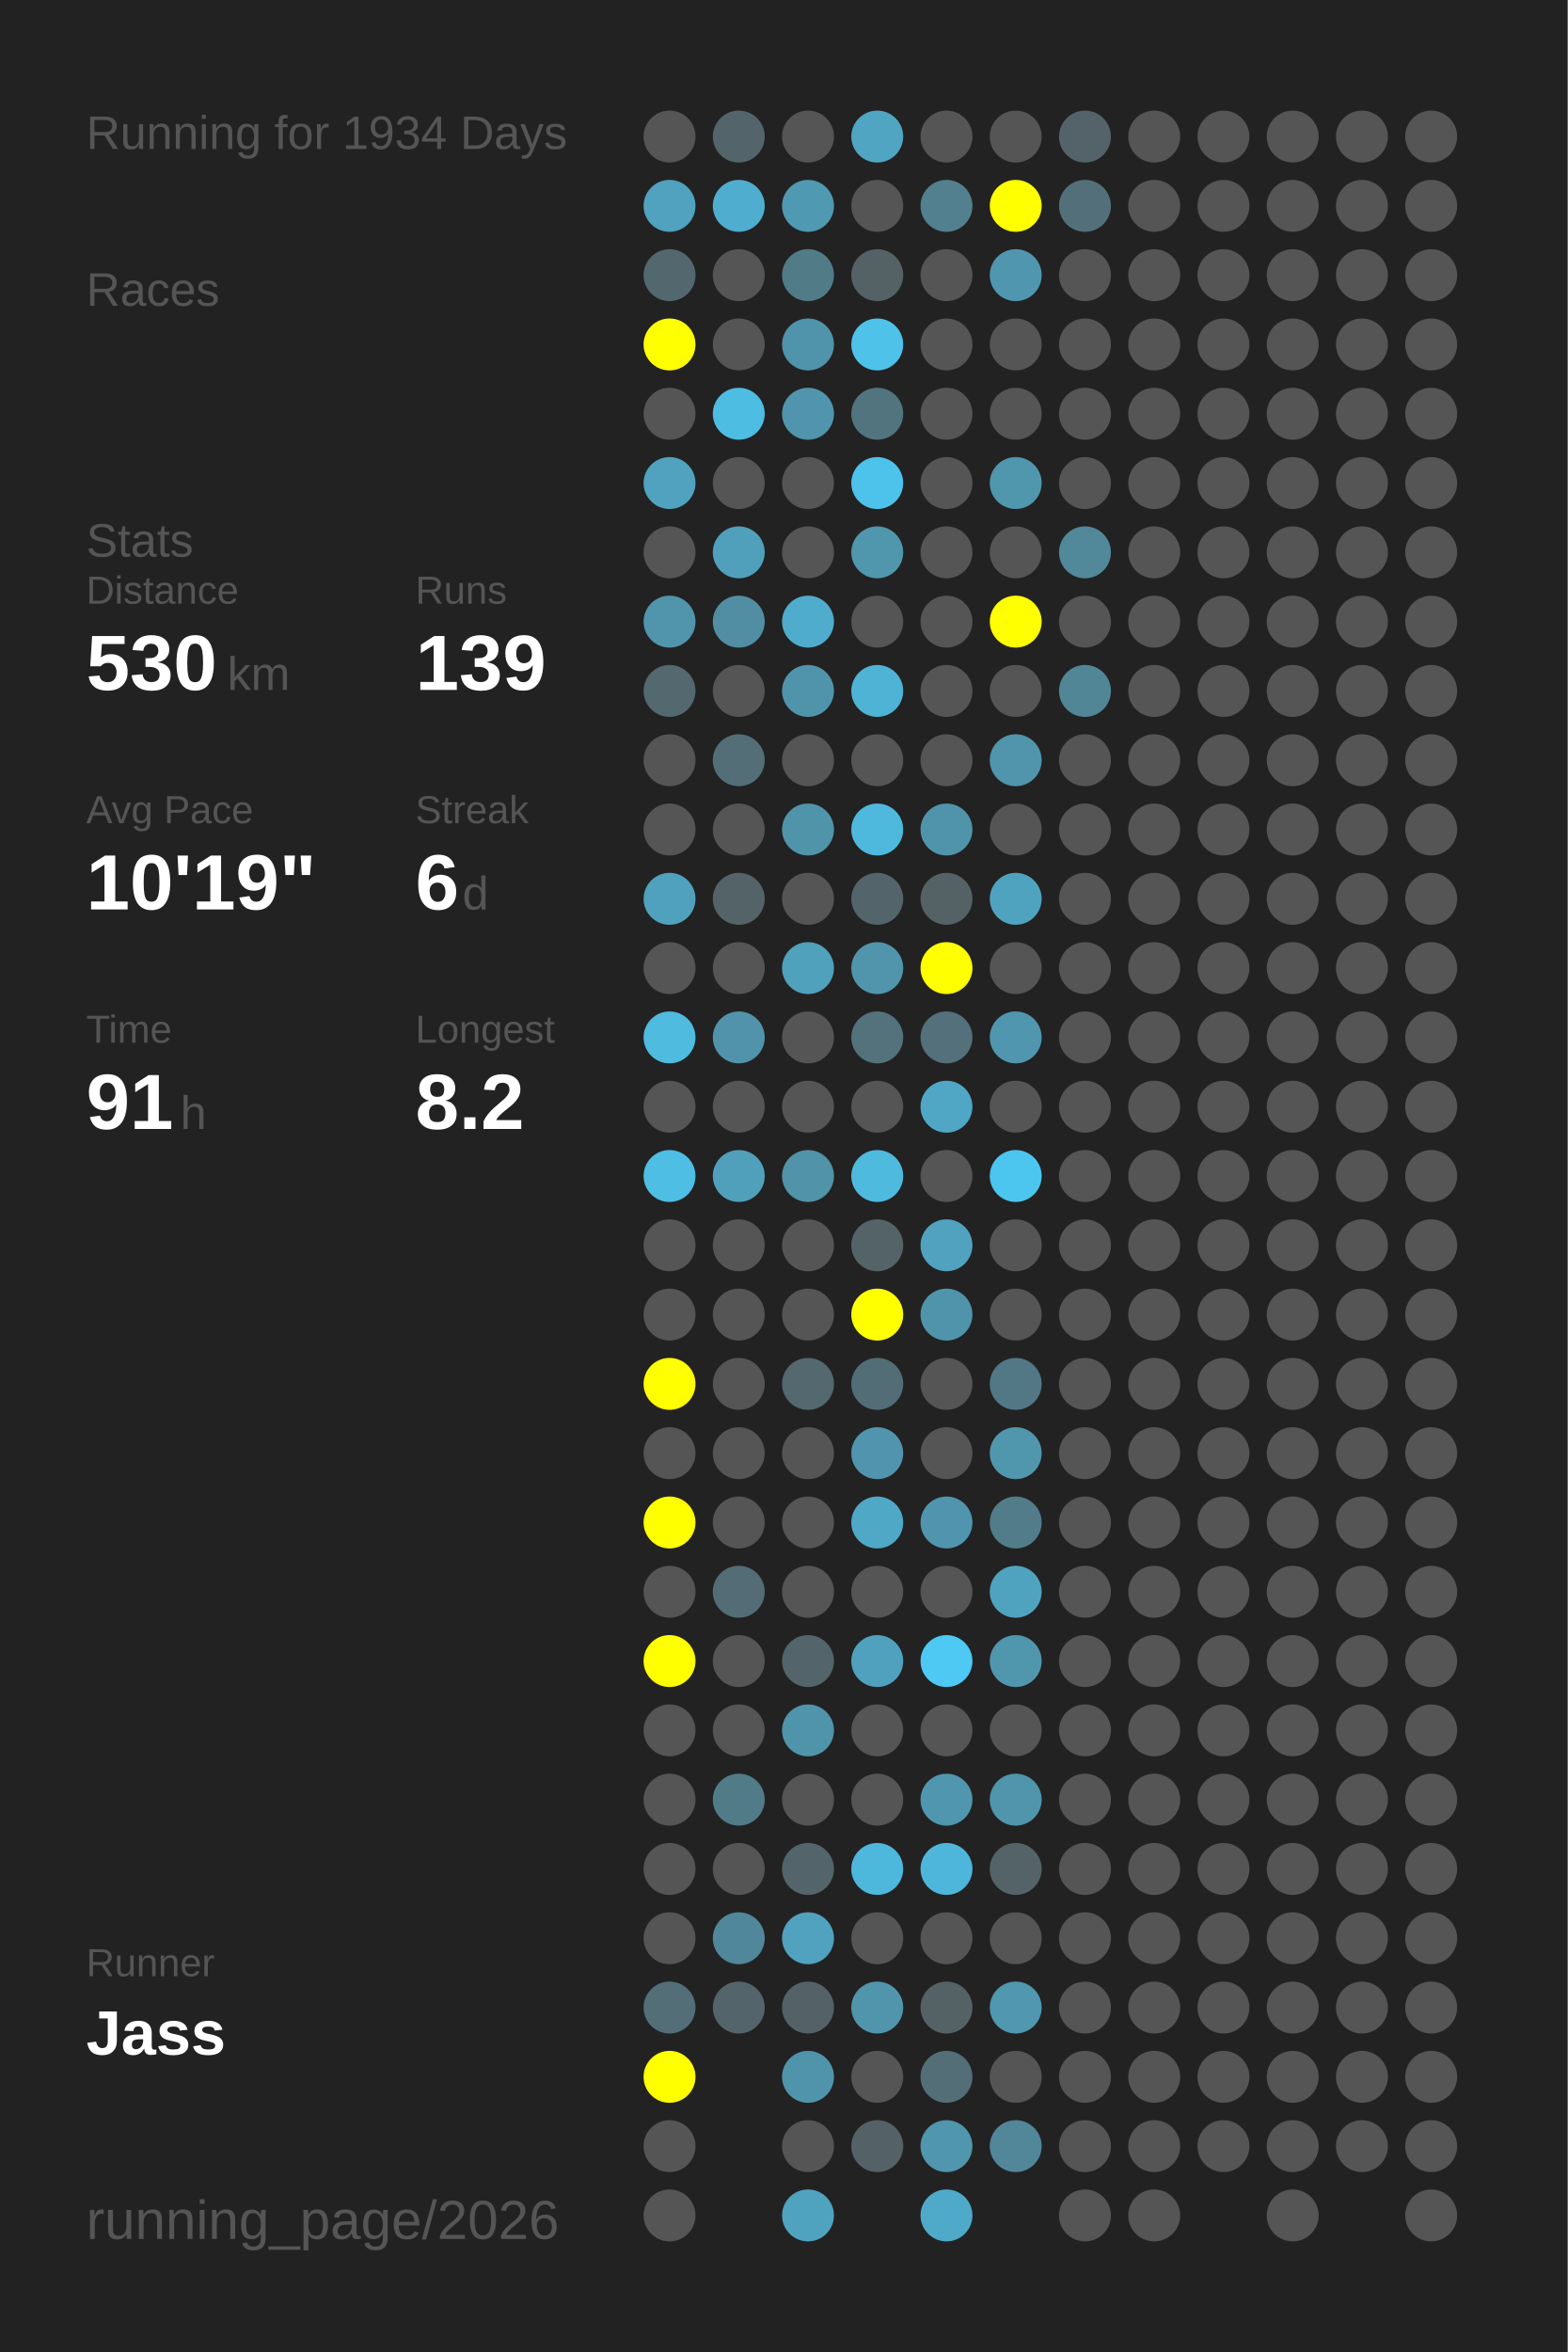
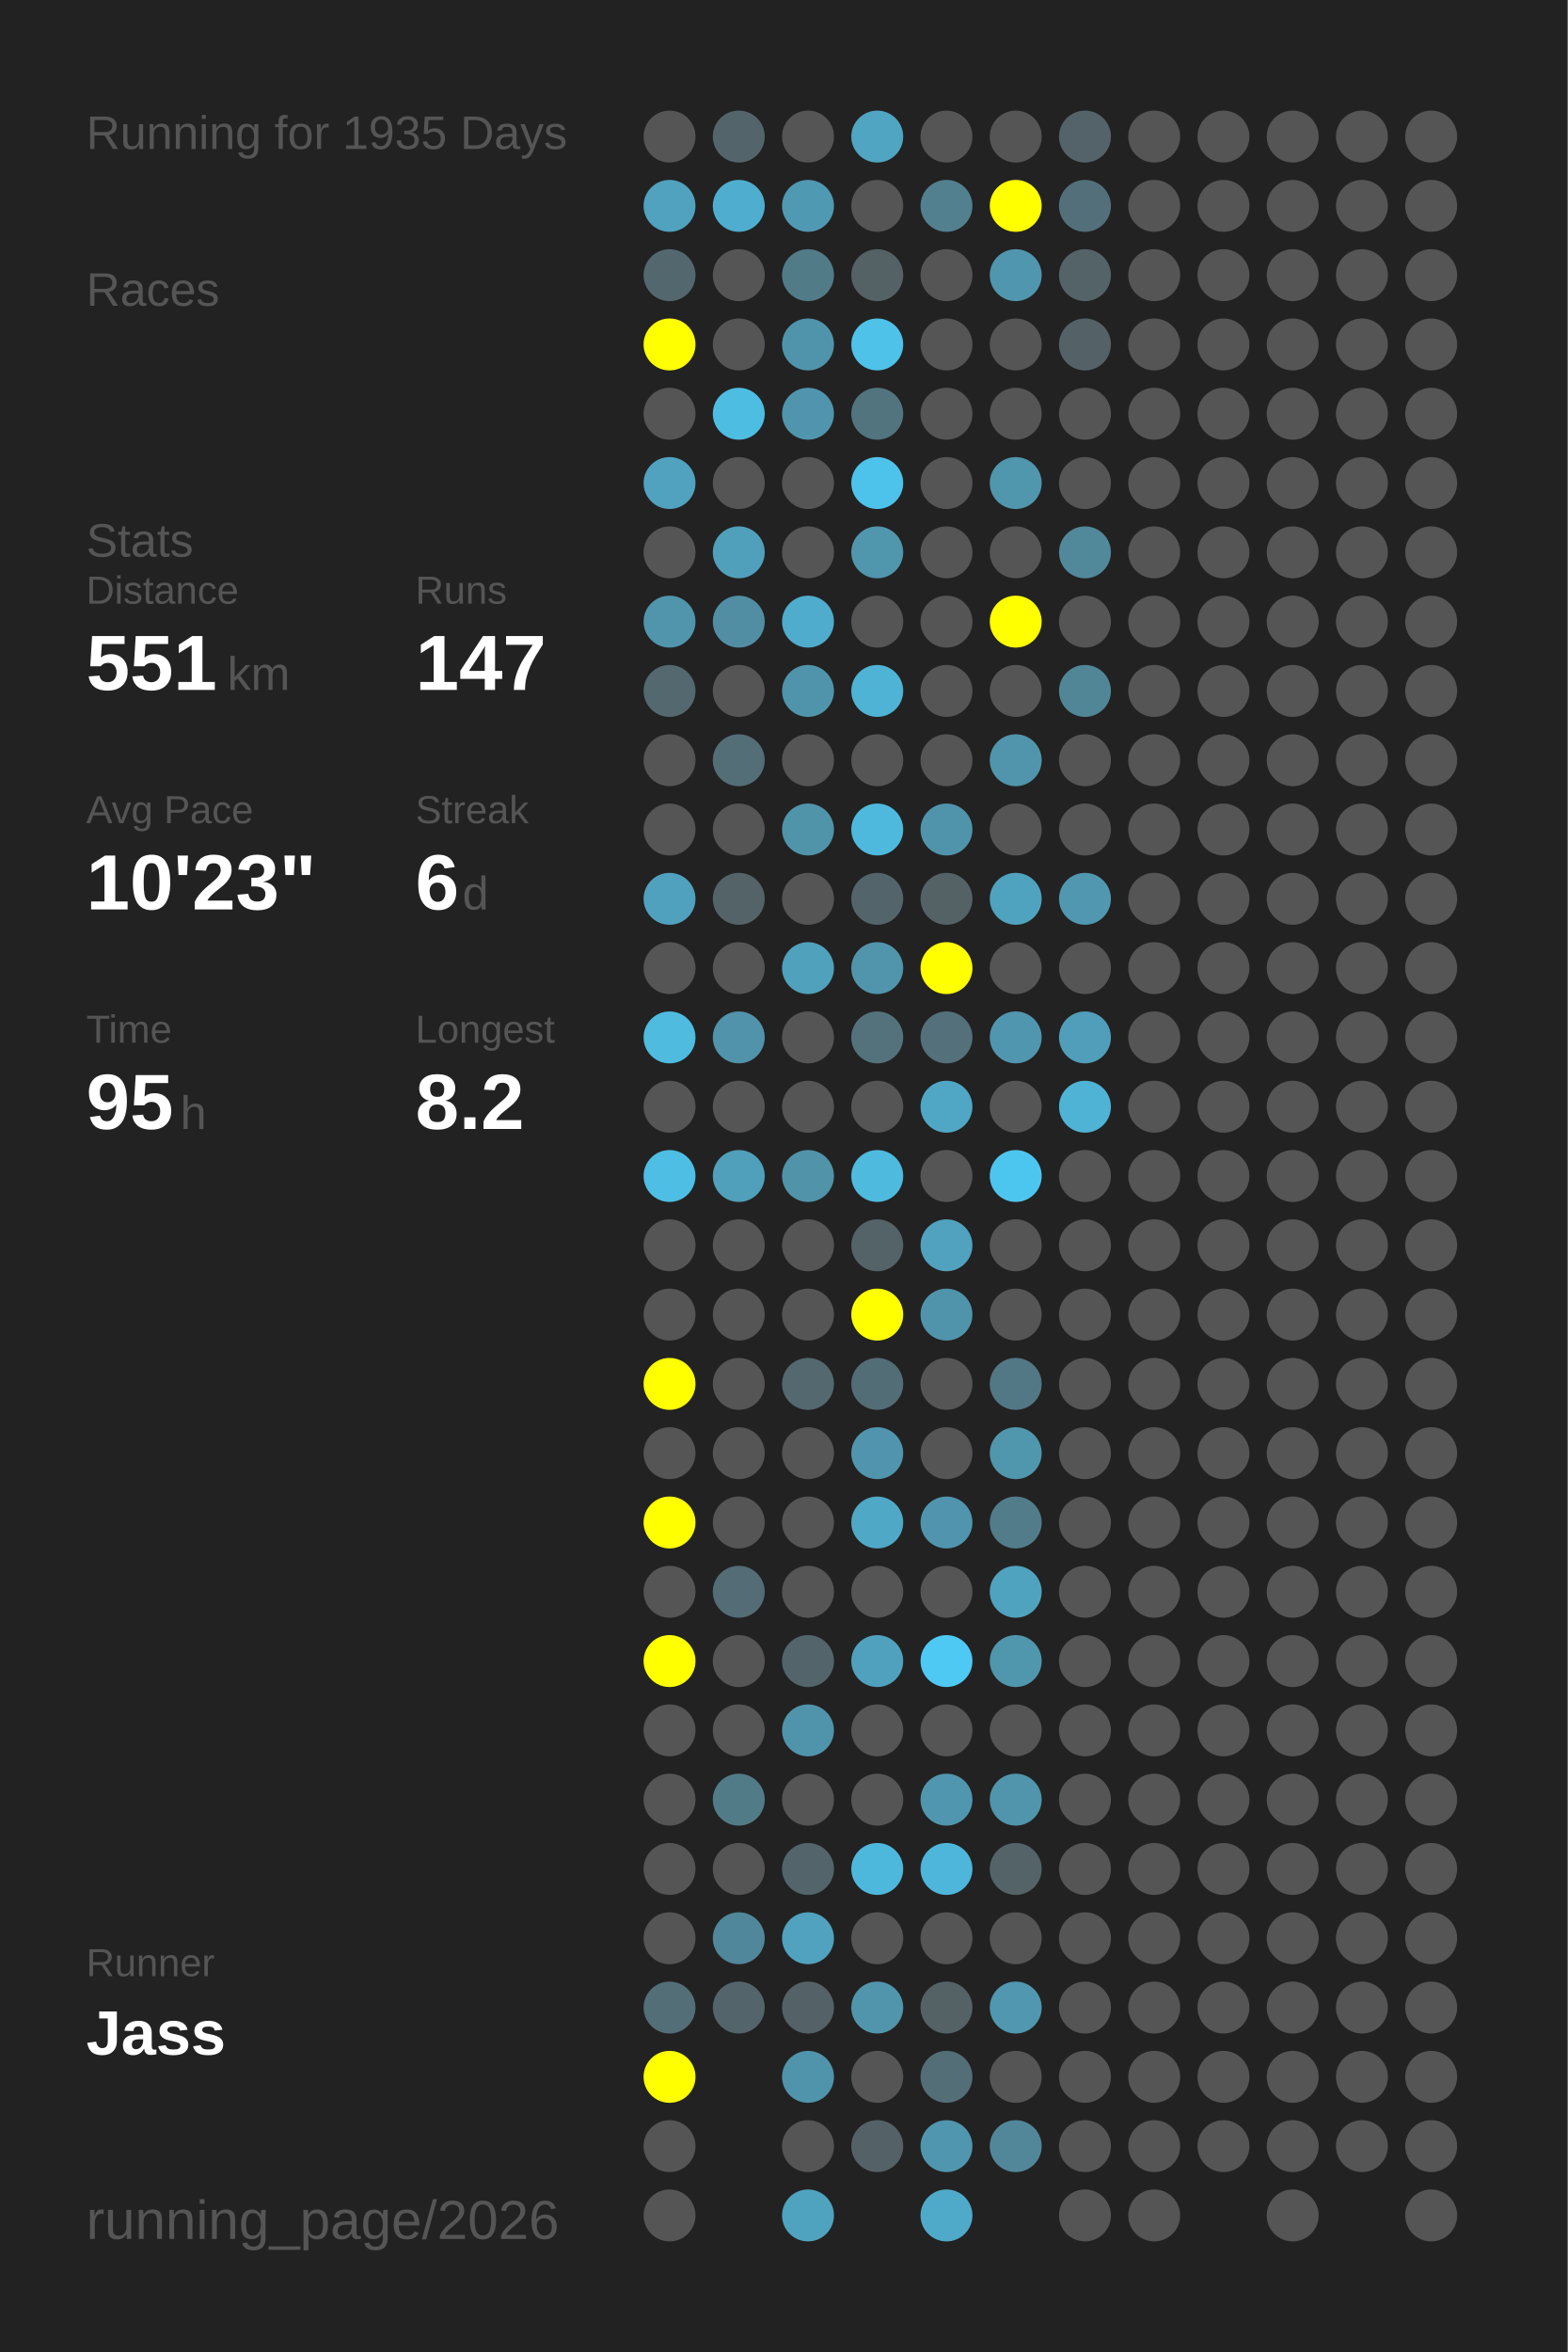
<svg xmlns="http://www.w3.org/2000/svg" baseProfile="full" height="300mm" version="1.1" viewBox="0,0,200,300" width="200mm">
  <defs />
  <rect fill="#222222" height="300" width="200" x="0" y="0" />
-   <text fill="#555555" style="font-size:6px; font-family:Arial;" x="11" y="19">Running for 1934 Days</text>
+   <text fill="#555555" style="font-size:6px; font-family:Arial;" x="11" y="19">Running for 1935 Days</text>
  <text fill="#555555" style="font-size:6px; font-family:Arial;" x="11" y="39">Races</text>
  <text fill="#555555" style="font-size:6px; font-family:Arial;" x="11" y="71">Stats</text>
  <text fill="#555555" style="font-size:5px; font-family:Arial;" x="11" y="77">Distance</text>
-   <text fill="#FFFFFF" style="font-size:10px; font-family:Arial; font-weight:bold;" x="11" y="88">530</text>
+   <text fill="#FFFFFF" style="font-size:10px; font-family:Arial; font-weight:bold;" x="11" y="88">551</text>
  <text fill="#555555" style="font-size:6px; font-family:Arial;" x="29" y="88">km</text>
  <text fill="#555555" style="font-size:5px; font-family:Arial;" x="53" y="77">Runs</text>
-   <text fill="#FFFFFF" style="font-size:10px; font-family:Arial; font-weight:bold;" x="53" y="88">139</text>
+   <text fill="#FFFFFF" style="font-size:10px; font-family:Arial; font-weight:bold;" x="53" y="88">147</text>
  <text fill="#555555" style="font-size:5px; font-family:Arial;" x="11" y="105">Avg Pace</text>
-   <text fill="#FFFFFF" style="font-size:10px; font-family:Arial; font-weight:bold;" x="11" y="116">10'19"</text>
+   <text fill="#FFFFFF" style="font-size:10px; font-family:Arial; font-weight:bold;" x="11" y="116">10'23"</text>
  <text fill="#555555" style="font-size:5px; font-family:Arial;" x="53" y="105">Streak</text>
  <text fill="#FFFFFF" style="font-size:10px; font-family:Arial; font-weight:bold;" x="53" y="116">6</text>
  <text fill="#555555" style="font-size:6px; font-family:Arial;" x="59" y="116">d</text>
  <text fill="#555555" style="font-size:5px; font-family:Arial;" x="11" y="133">Time</text>
-   <text fill="#FFFFFF" style="font-size:10px; font-family:Arial; font-weight:bold;" x="11" y="144">91</text>
+   <text fill="#FFFFFF" style="font-size:10px; font-family:Arial; font-weight:bold;" x="11" y="144">95</text>
  <text fill="#555555" style="font-size:6px; font-family:Arial;" x="23" y="144">h</text>
  <text fill="#555555" style="font-size:5px; font-family:Arial;" x="53" y="133">Longest</text>
  <text fill="#FFFFFF" style="font-size:10px; font-family:Arial; font-weight:bold;" x="53" y="144">8.2</text>
  <text fill="#555555" style="font-size:5px; font-family:Arial;" x="11" y="252.065">Runner</text>
  <text fill="#FFFFFF" style="font-size:8px; font-family:Arial; font-weight:bold;" x="11" y="262.065">Jass</text>
  <text fill="#555555" style="font-size:7px; font-family:Arial;" x="11" y="285.581">running_page/2026</text>
  <circle cx="85.417" cy="17.419" fill="#555555" r="3.312" />
  <circle cx="85.417" cy="26.258" fill="#50a2be" r="3.312" />
  <circle cx="85.417" cy="35.097" fill="#53676e" r="3.312" />
  <circle cx="85.417" cy="43.935" fill="#FFFF00" r="3.312" />
  <circle cx="85.417" cy="52.774" fill="#555555" r="3.312" />
  <circle cx="85.417" cy="61.613" fill="#50a2be" r="3.312" />
  <circle cx="85.417" cy="70.452" fill="#555555" r="3.312" />
  <circle cx="85.417" cy="79.29" fill="#5095ac" r="3.312" />
  <circle cx="85.417" cy="88.129" fill="#53686f" r="3.312" />
  <circle cx="85.417" cy="96.968" fill="#555555" r="3.312" />
  <circle cx="85.417" cy="105.806" fill="#555555" r="3.312" />
  <circle cx="85.417" cy="114.645" fill="#50a1bd" r="3.312" />
  <circle cx="85.417" cy="123.484" fill="#555555" r="3.312" />
  <circle cx="85.417" cy="132.323" fill="#4ebbdf" r="3.312" />
  <circle cx="85.417" cy="141.161" fill="#555555" r="3.312" />
  <circle cx="85.417" cy="150" fill="#4ebee4" r="3.312" />
  <circle cx="85.417" cy="158.839" fill="#555555" r="3.312" />
  <circle cx="85.417" cy="167.677" fill="#555555" r="3.312" />
  <circle cx="85.417" cy="176.516" fill="#FFFF00" r="3.312" />
  <circle cx="85.417" cy="185.355" fill="#555555" r="3.312" />
  <circle cx="85.417" cy="194.194" fill="#FFFF00" r="3.312" />
  <circle cx="85.417" cy="203.032" fill="#555555" r="3.312" />
  <circle cx="85.417" cy="211.871" fill="#FFFF00" r="3.312" />
  <circle cx="85.417" cy="220.71" fill="#555555" r="3.312" />
  <circle cx="85.417" cy="229.548" fill="#555555" r="3.312" />
  <circle cx="85.417" cy="238.387" fill="#555555" r="3.312" />
  <circle cx="85.417" cy="247.226" fill="#555555" r="3.312" />
  <circle cx="85.417" cy="256.065" fill="#536e77" r="3.312" />
  <circle cx="85.417" cy="264.903" fill="#FFFF00" r="3.312" />
  <circle cx="85.417" cy="273.742" fill="#555555" r="3.312" />
  <circle cx="85.417" cy="282.581" fill="#555555" r="3.312" />
  <circle cx="94.25" cy="17.419" fill="#53656b" r="3.312" />
  <circle cx="94.25" cy="26.258" fill="#4faecf" r="3.312" />
  <circle cx="94.25" cy="35.097" fill="#555555" r="3.312" />
  <circle cx="94.25" cy="43.935" fill="#555555" r="3.312" />
  <circle cx="94.25" cy="52.774" fill="#4ebde2" r="3.312" />
  <circle cx="94.25" cy="61.613" fill="#555555" r="3.312" />
  <circle cx="94.25" cy="70.452" fill="#50a0bb" r="3.312" />
  <circle cx="94.25" cy="79.29" fill="#518ea3" r="3.312" />
  <circle cx="94.25" cy="88.129" fill="#555555" r="3.312" />
  <circle cx="94.25" cy="96.968" fill="#536e77" r="3.312" />
  <circle cx="94.25" cy="105.806" fill="#555555" r="3.312" />
  <circle cx="94.25" cy="114.645" fill="#546368" r="3.312" />
  <circle cx="94.25" cy="123.484" fill="#555555" r="3.312" />
  <circle cx="94.25" cy="132.323" fill="#5093aa" r="3.312" />
  <circle cx="94.25" cy="141.161" fill="#555555" r="3.312" />
  <circle cx="94.25" cy="150" fill="#50a0bb" r="3.312" />
  <circle cx="94.25" cy="158.839" fill="#555555" r="3.312" />
  <circle cx="94.25" cy="167.677" fill="#555555" r="3.312" />
  <circle cx="94.25" cy="176.516" fill="#555555" r="3.312" />
  <circle cx="94.25" cy="185.355" fill="#555555" r="3.312" />
  <circle cx="94.25" cy="194.194" fill="#555555" r="3.312" />
  <circle cx="94.25" cy="203.032" fill="#536c75" r="3.312" />
  <circle cx="94.25" cy="211.871" fill="#555555" r="3.312" />
  <circle cx="94.25" cy="220.71" fill="#555555" r="3.312" />
  <circle cx="94.25" cy="229.548" fill="#527b88" r="3.312" />
  <circle cx="94.25" cy="238.387" fill="#555555" r="3.312" />
  <circle cx="94.25" cy="247.226" fill="#51879a" r="3.312" />
  <circle cx="94.25" cy="256.065" fill="#53646a" r="3.312" />
  <circle cx="103.083" cy="17.419" fill="#555555" r="3.312" />
  <circle cx="103.083" cy="26.258" fill="#5099b2" r="3.312" />
  <circle cx="103.083" cy="35.097" fill="#527b88" r="3.312" />
  <circle cx="103.083" cy="43.935" fill="#5094ab" r="3.312" />
  <circle cx="103.083" cy="52.774" fill="#5095ad" r="3.312" />
  <circle cx="103.083" cy="61.613" fill="#555555" r="3.312" />
  <circle cx="103.083" cy="70.452" fill="#555555" r="3.312" />
  <circle cx="103.083" cy="79.29" fill="#4faccc" r="3.312" />
  <circle cx="103.083" cy="88.129" fill="#5094ab" r="3.312" />
  <circle cx="103.083" cy="96.968" fill="#555555" r="3.312" />
  <circle cx="103.083" cy="105.806" fill="#5094aa" r="3.312" />
  <circle cx="103.083" cy="114.645" fill="#555555" r="3.312" />
  <circle cx="103.083" cy="123.484" fill="#50a1bc" r="3.312" />
  <circle cx="103.083" cy="132.323" fill="#555555" r="3.312" />
  <circle cx="103.083" cy="141.161" fill="#555555" r="3.312" />
  <circle cx="103.083" cy="150" fill="#5193a9" r="3.312" />
  <circle cx="103.083" cy="158.839" fill="#555555" r="3.312" />
  <circle cx="103.083" cy="167.677" fill="#555555" r="3.312" />
  <circle cx="103.083" cy="176.516" fill="#53686f" r="3.312" />
  <circle cx="103.083" cy="185.355" fill="#555555" r="3.312" />
  <circle cx="103.083" cy="194.194" fill="#555555" r="3.312" />
  <circle cx="103.083" cy="203.032" fill="#555555" r="3.312" />
  <circle cx="103.083" cy="211.871" fill="#53656b" r="3.312" />
  <circle cx="103.083" cy="220.71" fill="#5094ab" r="3.312" />
  <circle cx="103.083" cy="229.548" fill="#555555" r="3.312" />
  <circle cx="103.083" cy="238.387" fill="#53656b" r="3.312" />
  <circle cx="103.083" cy="247.226" fill="#50a2be" r="3.312" />
  <circle cx="103.083" cy="256.065" fill="#546267" r="3.312" />
  <circle cx="103.083" cy="264.903" fill="#5094ab" r="3.312" />
  <circle cx="103.083" cy="273.742" fill="#555555" r="3.312" />
  <circle cx="103.083" cy="282.581" fill="#4fa3bf" r="3.312" />
  <circle cx="111.917" cy="17.419" fill="#4fa5c2" r="3.312" />
  <circle cx="111.917" cy="26.258" fill="#555555" r="3.312" />
  <circle cx="111.917" cy="35.097" fill="#546266" r="3.312" />
  <circle cx="111.917" cy="43.935" fill="#4ec2e9" r="3.312" />
  <circle cx="111.917" cy="52.774" fill="#52747f" r="3.312" />
  <circle cx="111.917" cy="61.613" fill="#4dc2ea" r="3.312" />
  <circle cx="111.917" cy="70.452" fill="#5096ad" r="3.312" />
  <circle cx="111.917" cy="79.29" fill="#555555" r="3.312" />
  <circle cx="111.917" cy="88.129" fill="#4eb3d4" r="3.312" />
  <circle cx="111.917" cy="96.968" fill="#555555" r="3.312" />
  <circle cx="111.917" cy="105.806" fill="#4eb9dd" r="3.312" />
  <circle cx="111.917" cy="114.645" fill="#53656a" r="3.312" />
  <circle cx="111.917" cy="123.484" fill="#5095ac" r="3.312" />
  <circle cx="111.917" cy="132.323" fill="#53727c" r="3.312" />
  <circle cx="111.917" cy="141.161" fill="#555555" r="3.312" />
  <circle cx="111.917" cy="150" fill="#4ebade" r="3.312" />
  <circle cx="111.917" cy="158.839" fill="#546368" r="3.312" />
  <circle cx="111.917" cy="167.677" fill="#FFFF00" r="3.312" />
  <circle cx="111.917" cy="176.516" fill="#536d76" r="3.312" />
  <circle cx="111.917" cy="185.355" fill="#5095ad" r="3.312" />
  <circle cx="111.917" cy="194.194" fill="#4fa8c6" r="3.312" />
  <circle cx="111.917" cy="203.032" fill="#555555" r="3.312" />
  <circle cx="111.917" cy="211.871" fill="#50a1bd" r="3.312" />
  <circle cx="111.917" cy="220.71" fill="#555555" r="3.312" />
  <circle cx="111.917" cy="229.548" fill="#555555" r="3.312" />
  <circle cx="111.917" cy="238.387" fill="#4eb8dc" r="3.312" />
  <circle cx="111.917" cy="247.226" fill="#555555" r="3.312" />
  <circle cx="111.917" cy="256.065" fill="#5095ac" r="3.312" />
  <circle cx="111.917" cy="264.903" fill="#555555" r="3.312" />
  <circle cx="111.917" cy="273.742" fill="#546267" r="3.312" />
  <circle cx="120.75" cy="17.419" fill="#555555" r="3.312" />
  <circle cx="120.75" cy="26.258" fill="#52808f" r="3.312" />
  <circle cx="120.75" cy="35.097" fill="#555555" r="3.312" />
  <circle cx="120.75" cy="43.935" fill="#555555" r="3.312" />
  <circle cx="120.75" cy="52.774" fill="#555555" r="3.312" />
  <circle cx="120.75" cy="61.613" fill="#555555" r="3.312" />
  <circle cx="120.75" cy="70.452" fill="#555555" r="3.312" />
  <circle cx="120.75" cy="79.29" fill="#555555" r="3.312" />
  <circle cx="120.75" cy="88.129" fill="#555555" r="3.312" />
  <circle cx="120.75" cy="96.968" fill="#555555" r="3.312" />
  <circle cx="120.75" cy="105.806" fill="#5094ab" r="3.312" />
  <circle cx="120.75" cy="114.645" fill="#546266" r="3.312" />
  <circle cx="120.75" cy="123.484" fill="#FFFF00" r="3.312" />
  <circle cx="120.75" cy="132.323" fill="#53707b" r="3.312" />
  <circle cx="120.75" cy="141.161" fill="#4fa7c5" r="3.312" />
  <circle cx="120.75" cy="150" fill="#555555" r="3.312" />
  <circle cx="120.75" cy="158.839" fill="#50a2bf" r="3.312" />
  <circle cx="120.75" cy="167.677" fill="#5094ab" r="3.312" />
  <circle cx="120.75" cy="176.516" fill="#555555" r="3.312" />
  <circle cx="120.75" cy="185.355" fill="#555555" r="3.312" />
  <circle cx="120.75" cy="194.194" fill="#5095ad" r="3.312" />
  <circle cx="120.75" cy="203.032" fill="#555555" r="3.312" />
  <circle cx="120.75" cy="211.871" fill="#4dc9f3" r="3.312" />
  <circle cx="120.75" cy="220.71" fill="#555555" r="3.312" />
  <circle cx="120.75" cy="229.548" fill="#5096ae" r="3.312" />
  <circle cx="120.75" cy="238.387" fill="#4eb6da" r="3.312" />
  <circle cx="120.75" cy="247.226" fill="#555555" r="3.312" />
  <circle cx="120.75" cy="256.065" fill="#546266" r="3.312" />
  <circle cx="120.75" cy="264.903" fill="#536e77" r="3.312" />
  <circle cx="120.75" cy="273.742" fill="#5096ae" r="3.312" />
  <circle cx="120.75" cy="282.581" fill="#4faac9" r="3.312" />
  <circle cx="129.583" cy="17.419" fill="#555555" r="3.312" />
  <circle cx="129.583" cy="26.258" fill="#FFFF00" r="3.312" />
  <circle cx="129.583" cy="35.097" fill="#5096ae" r="3.312" />
  <circle cx="129.583" cy="43.935" fill="#555555" r="3.312" />
  <circle cx="129.583" cy="52.774" fill="#555555" r="3.312" />
  <circle cx="129.583" cy="61.613" fill="#5096ad" r="3.312" />
  <circle cx="129.583" cy="70.452" fill="#555555" r="3.312" />
  <circle cx="129.583" cy="79.29" fill="#FFFF00" r="3.312" />
  <circle cx="129.583" cy="88.129" fill="#555555" r="3.312" />
  <circle cx="129.583" cy="96.968" fill="#5095ac" r="3.312" />
  <circle cx="129.583" cy="105.806" fill="#555555" r="3.312" />
  <circle cx="129.583" cy="114.645" fill="#4fa3bf" r="3.312" />
  <circle cx="129.583" cy="123.484" fill="#555555" r="3.312" />
  <circle cx="129.583" cy="132.323" fill="#5096ae" r="3.312" />
  <circle cx="129.583" cy="141.161" fill="#555555" r="3.312" />
  <circle cx="129.583" cy="150" fill="#4dc6ef" r="3.312" />
  <circle cx="129.583" cy="158.839" fill="#555555" r="3.312" />
  <circle cx="129.583" cy="167.677" fill="#555555" r="3.312" />
  <circle cx="129.583" cy="176.516" fill="#527885" r="3.312" />
  <circle cx="129.583" cy="185.355" fill="#5096ad" r="3.312" />
  <circle cx="129.583" cy="194.194" fill="#527c8a" r="3.312" />
  <circle cx="129.583" cy="203.032" fill="#50a3bf" r="3.312" />
  <circle cx="129.583" cy="211.871" fill="#5096ad" r="3.312" />
  <circle cx="129.583" cy="220.71" fill="#555555" r="3.312" />
  <circle cx="129.583" cy="229.548" fill="#5095ac" r="3.312" />
  <circle cx="129.583" cy="238.387" fill="#546368" r="3.312" />
  <circle cx="129.583" cy="247.226" fill="#555555" r="3.312" />
  <circle cx="129.583" cy="256.065" fill="#5097af" r="3.312" />
  <circle cx="129.583" cy="264.903" fill="#555555" r="3.312" />
  <circle cx="129.583" cy="273.742" fill="#518799" r="3.312" />
  <circle cx="138.417" cy="17.419" fill="#546369" r="3.312" />
  <circle cx="138.417" cy="26.258" fill="#53707a" r="3.312" />
-   <circle cx="138.417" cy="35.097" fill="#555555" r="3.312" />
-   <circle cx="138.417" cy="43.935" fill="#555555" r="3.312" />
+   <circle cx="138.417" cy="35.097" fill="#546368" r="3.312" />
+   <circle cx="138.417" cy="43.935" fill="#546267" r="3.312" />
  <circle cx="138.417" cy="52.774" fill="#555555" r="3.312" />
  <circle cx="138.417" cy="61.613" fill="#555555" r="3.312" />
  <circle cx="138.417" cy="70.452" fill="#51889a" r="3.312" />
  <circle cx="138.417" cy="79.29" fill="#555555" r="3.312" />
  <circle cx="138.417" cy="88.129" fill="#518697" r="3.312" />
  <circle cx="138.417" cy="96.968" fill="#555555" r="3.312" />
  <circle cx="138.417" cy="105.806" fill="#555555" r="3.312" />
-   <circle cx="138.417" cy="114.645" fill="#555555" r="3.312" />
+   <circle cx="138.417" cy="114.645" fill="#5097af" r="3.312" />
  <circle cx="138.417" cy="123.484" fill="#555555" r="3.312" />
-   <circle cx="138.417" cy="132.323" fill="#555555" r="3.312" />
-   <circle cx="138.417" cy="141.161" fill="#555555" r="3.312" />
+   <circle cx="138.417" cy="132.323" fill="#509eb9" r="3.312" />
+   <circle cx="138.417" cy="141.161" fill="#4eb3d4" r="3.312" />
  <circle cx="138.417" cy="150" fill="#555555" r="3.312" />
  <circle cx="138.417" cy="158.839" fill="#555555" r="3.312" />
  <circle cx="138.417" cy="167.677" fill="#555555" r="3.312" />
  <circle cx="138.417" cy="176.516" fill="#555555" r="3.312" />
  <circle cx="138.417" cy="185.355" fill="#555555" r="3.312" />
  <circle cx="138.417" cy="194.194" fill="#555555" r="3.312" />
  <circle cx="138.417" cy="203.032" fill="#555555" r="3.312" />
  <circle cx="138.417" cy="211.871" fill="#555555" r="3.312" />
  <circle cx="138.417" cy="220.71" fill="#555555" r="3.312" />
  <circle cx="138.417" cy="229.548" fill="#555555" r="3.312" />
  <circle cx="138.417" cy="238.387" fill="#555555" r="3.312" />
  <circle cx="138.417" cy="247.226" fill="#555555" r="3.312" />
  <circle cx="138.417" cy="256.065" fill="#555555" r="3.312" />
  <circle cx="138.417" cy="264.903" fill="#555555" r="3.312" />
  <circle cx="138.417" cy="273.742" fill="#555555" r="3.312" />
  <circle cx="138.417" cy="282.581" fill="#555555" r="3.312" />
  <circle cx="147.25" cy="17.419" fill="#555555" r="3.312" />
  <circle cx="147.25" cy="26.258" fill="#555555" r="3.312" />
  <circle cx="147.25" cy="35.097" fill="#555555" r="3.312" />
  <circle cx="147.25" cy="43.935" fill="#555555" r="3.312" />
  <circle cx="147.25" cy="52.774" fill="#555555" r="3.312" />
  <circle cx="147.25" cy="61.613" fill="#555555" r="3.312" />
  <circle cx="147.25" cy="70.452" fill="#555555" r="3.312" />
  <circle cx="147.25" cy="79.29" fill="#555555" r="3.312" />
  <circle cx="147.25" cy="88.129" fill="#555555" r="3.312" />
  <circle cx="147.25" cy="96.968" fill="#555555" r="3.312" />
  <circle cx="147.25" cy="105.806" fill="#555555" r="3.312" />
  <circle cx="147.25" cy="114.645" fill="#555555" r="3.312" />
  <circle cx="147.25" cy="123.484" fill="#555555" r="3.312" />
  <circle cx="147.25" cy="132.323" fill="#555555" r="3.312" />
  <circle cx="147.25" cy="141.161" fill="#555555" r="3.312" />
  <circle cx="147.25" cy="150" fill="#555555" r="3.312" />
  <circle cx="147.25" cy="158.839" fill="#555555" r="3.312" />
  <circle cx="147.25" cy="167.677" fill="#555555" r="3.312" />
  <circle cx="147.25" cy="176.516" fill="#555555" r="3.312" />
  <circle cx="147.25" cy="185.355" fill="#555555" r="3.312" />
  <circle cx="147.25" cy="194.194" fill="#555555" r="3.312" />
  <circle cx="147.25" cy="203.032" fill="#555555" r="3.312" />
  <circle cx="147.25" cy="211.871" fill="#555555" r="3.312" />
  <circle cx="147.25" cy="220.71" fill="#555555" r="3.312" />
  <circle cx="147.25" cy="229.548" fill="#555555" r="3.312" />
  <circle cx="147.25" cy="238.387" fill="#555555" r="3.312" />
  <circle cx="147.25" cy="247.226" fill="#555555" r="3.312" />
  <circle cx="147.25" cy="256.065" fill="#555555" r="3.312" />
  <circle cx="147.25" cy="264.903" fill="#555555" r="3.312" />
  <circle cx="147.25" cy="273.742" fill="#555555" r="3.312" />
  <circle cx="147.25" cy="282.581" fill="#555555" r="3.312" />
  <circle cx="156.083" cy="17.419" fill="#555555" r="3.312" />
  <circle cx="156.083" cy="26.258" fill="#555555" r="3.312" />
  <circle cx="156.083" cy="35.097" fill="#555555" r="3.312" />
  <circle cx="156.083" cy="43.935" fill="#555555" r="3.312" />
  <circle cx="156.083" cy="52.774" fill="#555555" r="3.312" />
  <circle cx="156.083" cy="61.613" fill="#555555" r="3.312" />
  <circle cx="156.083" cy="70.452" fill="#555555" r="3.312" />
  <circle cx="156.083" cy="79.29" fill="#555555" r="3.312" />
  <circle cx="156.083" cy="88.129" fill="#555555" r="3.312" />
  <circle cx="156.083" cy="96.968" fill="#555555" r="3.312" />
  <circle cx="156.083" cy="105.806" fill="#555555" r="3.312" />
  <circle cx="156.083" cy="114.645" fill="#555555" r="3.312" />
  <circle cx="156.083" cy="123.484" fill="#555555" r="3.312" />
  <circle cx="156.083" cy="132.323" fill="#555555" r="3.312" />
  <circle cx="156.083" cy="141.161" fill="#555555" r="3.312" />
  <circle cx="156.083" cy="150" fill="#555555" r="3.312" />
  <circle cx="156.083" cy="158.839" fill="#555555" r="3.312" />
  <circle cx="156.083" cy="167.677" fill="#555555" r="3.312" />
  <circle cx="156.083" cy="176.516" fill="#555555" r="3.312" />
  <circle cx="156.083" cy="185.355" fill="#555555" r="3.312" />
  <circle cx="156.083" cy="194.194" fill="#555555" r="3.312" />
  <circle cx="156.083" cy="203.032" fill="#555555" r="3.312" />
  <circle cx="156.083" cy="211.871" fill="#555555" r="3.312" />
  <circle cx="156.083" cy="220.71" fill="#555555" r="3.312" />
  <circle cx="156.083" cy="229.548" fill="#555555" r="3.312" />
  <circle cx="156.083" cy="238.387" fill="#555555" r="3.312" />
  <circle cx="156.083" cy="247.226" fill="#555555" r="3.312" />
  <circle cx="156.083" cy="256.065" fill="#555555" r="3.312" />
  <circle cx="156.083" cy="264.903" fill="#555555" r="3.312" />
  <circle cx="156.083" cy="273.742" fill="#555555" r="3.312" />
  <circle cx="164.917" cy="17.419" fill="#555555" r="3.312" />
  <circle cx="164.917" cy="26.258" fill="#555555" r="3.312" />
  <circle cx="164.917" cy="35.097" fill="#555555" r="3.312" />
  <circle cx="164.917" cy="43.935" fill="#555555" r="3.312" />
  <circle cx="164.917" cy="52.774" fill="#555555" r="3.312" />
  <circle cx="164.917" cy="61.613" fill="#555555" r="3.312" />
  <circle cx="164.917" cy="70.452" fill="#555555" r="3.312" />
  <circle cx="164.917" cy="79.29" fill="#555555" r="3.312" />
  <circle cx="164.917" cy="88.129" fill="#555555" r="3.312" />
  <circle cx="164.917" cy="96.968" fill="#555555" r="3.312" />
  <circle cx="164.917" cy="105.806" fill="#555555" r="3.312" />
  <circle cx="164.917" cy="114.645" fill="#555555" r="3.312" />
  <circle cx="164.917" cy="123.484" fill="#555555" r="3.312" />
  <circle cx="164.917" cy="132.323" fill="#555555" r="3.312" />
  <circle cx="164.917" cy="141.161" fill="#555555" r="3.312" />
  <circle cx="164.917" cy="150" fill="#555555" r="3.312" />
  <circle cx="164.917" cy="158.839" fill="#555555" r="3.312" />
  <circle cx="164.917" cy="167.677" fill="#555555" r="3.312" />
  <circle cx="164.917" cy="176.516" fill="#555555" r="3.312" />
  <circle cx="164.917" cy="185.355" fill="#555555" r="3.312" />
  <circle cx="164.917" cy="194.194" fill="#555555" r="3.312" />
  <circle cx="164.917" cy="203.032" fill="#555555" r="3.312" />
  <circle cx="164.917" cy="211.871" fill="#555555" r="3.312" />
  <circle cx="164.917" cy="220.71" fill="#555555" r="3.312" />
  <circle cx="164.917" cy="229.548" fill="#555555" r="3.312" />
  <circle cx="164.917" cy="238.387" fill="#555555" r="3.312" />
  <circle cx="164.917" cy="247.226" fill="#555555" r="3.312" />
  <circle cx="164.917" cy="256.065" fill="#555555" r="3.312" />
  <circle cx="164.917" cy="264.903" fill="#555555" r="3.312" />
  <circle cx="164.917" cy="273.742" fill="#555555" r="3.312" />
  <circle cx="164.917" cy="282.581" fill="#555555" r="3.312" />
  <circle cx="173.75" cy="17.419" fill="#555555" r="3.312" />
  <circle cx="173.75" cy="26.258" fill="#555555" r="3.312" />
  <circle cx="173.75" cy="35.097" fill="#555555" r="3.312" />
  <circle cx="173.75" cy="43.935" fill="#555555" r="3.312" />
  <circle cx="173.75" cy="52.774" fill="#555555" r="3.312" />
  <circle cx="173.75" cy="61.613" fill="#555555" r="3.312" />
  <circle cx="173.75" cy="70.452" fill="#555555" r="3.312" />
  <circle cx="173.75" cy="79.29" fill="#555555" r="3.312" />
  <circle cx="173.75" cy="88.129" fill="#555555" r="3.312" />
  <circle cx="173.75" cy="96.968" fill="#555555" r="3.312" />
  <circle cx="173.75" cy="105.806" fill="#555555" r="3.312" />
  <circle cx="173.75" cy="114.645" fill="#555555" r="3.312" />
  <circle cx="173.75" cy="123.484" fill="#555555" r="3.312" />
  <circle cx="173.75" cy="132.323" fill="#555555" r="3.312" />
  <circle cx="173.75" cy="141.161" fill="#555555" r="3.312" />
  <circle cx="173.75" cy="150" fill="#555555" r="3.312" />
  <circle cx="173.75" cy="158.839" fill="#555555" r="3.312" />
  <circle cx="173.75" cy="167.677" fill="#555555" r="3.312" />
  <circle cx="173.75" cy="176.516" fill="#555555" r="3.312" />
  <circle cx="173.75" cy="185.355" fill="#555555" r="3.312" />
  <circle cx="173.75" cy="194.194" fill="#555555" r="3.312" />
  <circle cx="173.75" cy="203.032" fill="#555555" r="3.312" />
  <circle cx="173.75" cy="211.871" fill="#555555" r="3.312" />
  <circle cx="173.75" cy="220.71" fill="#555555" r="3.312" />
  <circle cx="173.75" cy="229.548" fill="#555555" r="3.312" />
  <circle cx="173.75" cy="238.387" fill="#555555" r="3.312" />
  <circle cx="173.75" cy="247.226" fill="#555555" r="3.312" />
  <circle cx="173.75" cy="256.065" fill="#555555" r="3.312" />
  <circle cx="173.75" cy="264.903" fill="#555555" r="3.312" />
  <circle cx="173.75" cy="273.742" fill="#555555" r="3.312" />
  <circle cx="182.583" cy="17.419" fill="#555555" r="3.312" />
  <circle cx="182.583" cy="26.258" fill="#555555" r="3.312" />
  <circle cx="182.583" cy="35.097" fill="#555555" r="3.312" />
  <circle cx="182.583" cy="43.935" fill="#555555" r="3.312" />
  <circle cx="182.583" cy="52.774" fill="#555555" r="3.312" />
  <circle cx="182.583" cy="61.613" fill="#555555" r="3.312" />
  <circle cx="182.583" cy="70.452" fill="#555555" r="3.312" />
  <circle cx="182.583" cy="79.29" fill="#555555" r="3.312" />
  <circle cx="182.583" cy="88.129" fill="#555555" r="3.312" />
  <circle cx="182.583" cy="96.968" fill="#555555" r="3.312" />
  <circle cx="182.583" cy="105.806" fill="#555555" r="3.312" />
  <circle cx="182.583" cy="114.645" fill="#555555" r="3.312" />
  <circle cx="182.583" cy="123.484" fill="#555555" r="3.312" />
  <circle cx="182.583" cy="132.323" fill="#555555" r="3.312" />
  <circle cx="182.583" cy="141.161" fill="#555555" r="3.312" />
  <circle cx="182.583" cy="150" fill="#555555" r="3.312" />
  <circle cx="182.583" cy="158.839" fill="#555555" r="3.312" />
  <circle cx="182.583" cy="167.677" fill="#555555" r="3.312" />
  <circle cx="182.583" cy="176.516" fill="#555555" r="3.312" />
  <circle cx="182.583" cy="185.355" fill="#555555" r="3.312" />
  <circle cx="182.583" cy="194.194" fill="#555555" r="3.312" />
  <circle cx="182.583" cy="203.032" fill="#555555" r="3.312" />
  <circle cx="182.583" cy="211.871" fill="#555555" r="3.312" />
  <circle cx="182.583" cy="220.71" fill="#555555" r="3.312" />
  <circle cx="182.583" cy="229.548" fill="#555555" r="3.312" />
  <circle cx="182.583" cy="238.387" fill="#555555" r="3.312" />
  <circle cx="182.583" cy="247.226" fill="#555555" r="3.312" />
  <circle cx="182.583" cy="256.065" fill="#555555" r="3.312" />
  <circle cx="182.583" cy="264.903" fill="#555555" r="3.312" />
  <circle cx="182.583" cy="273.742" fill="#555555" r="3.312" />
  <circle cx="182.583" cy="282.581" fill="#555555" r="3.312" />
</svg>
